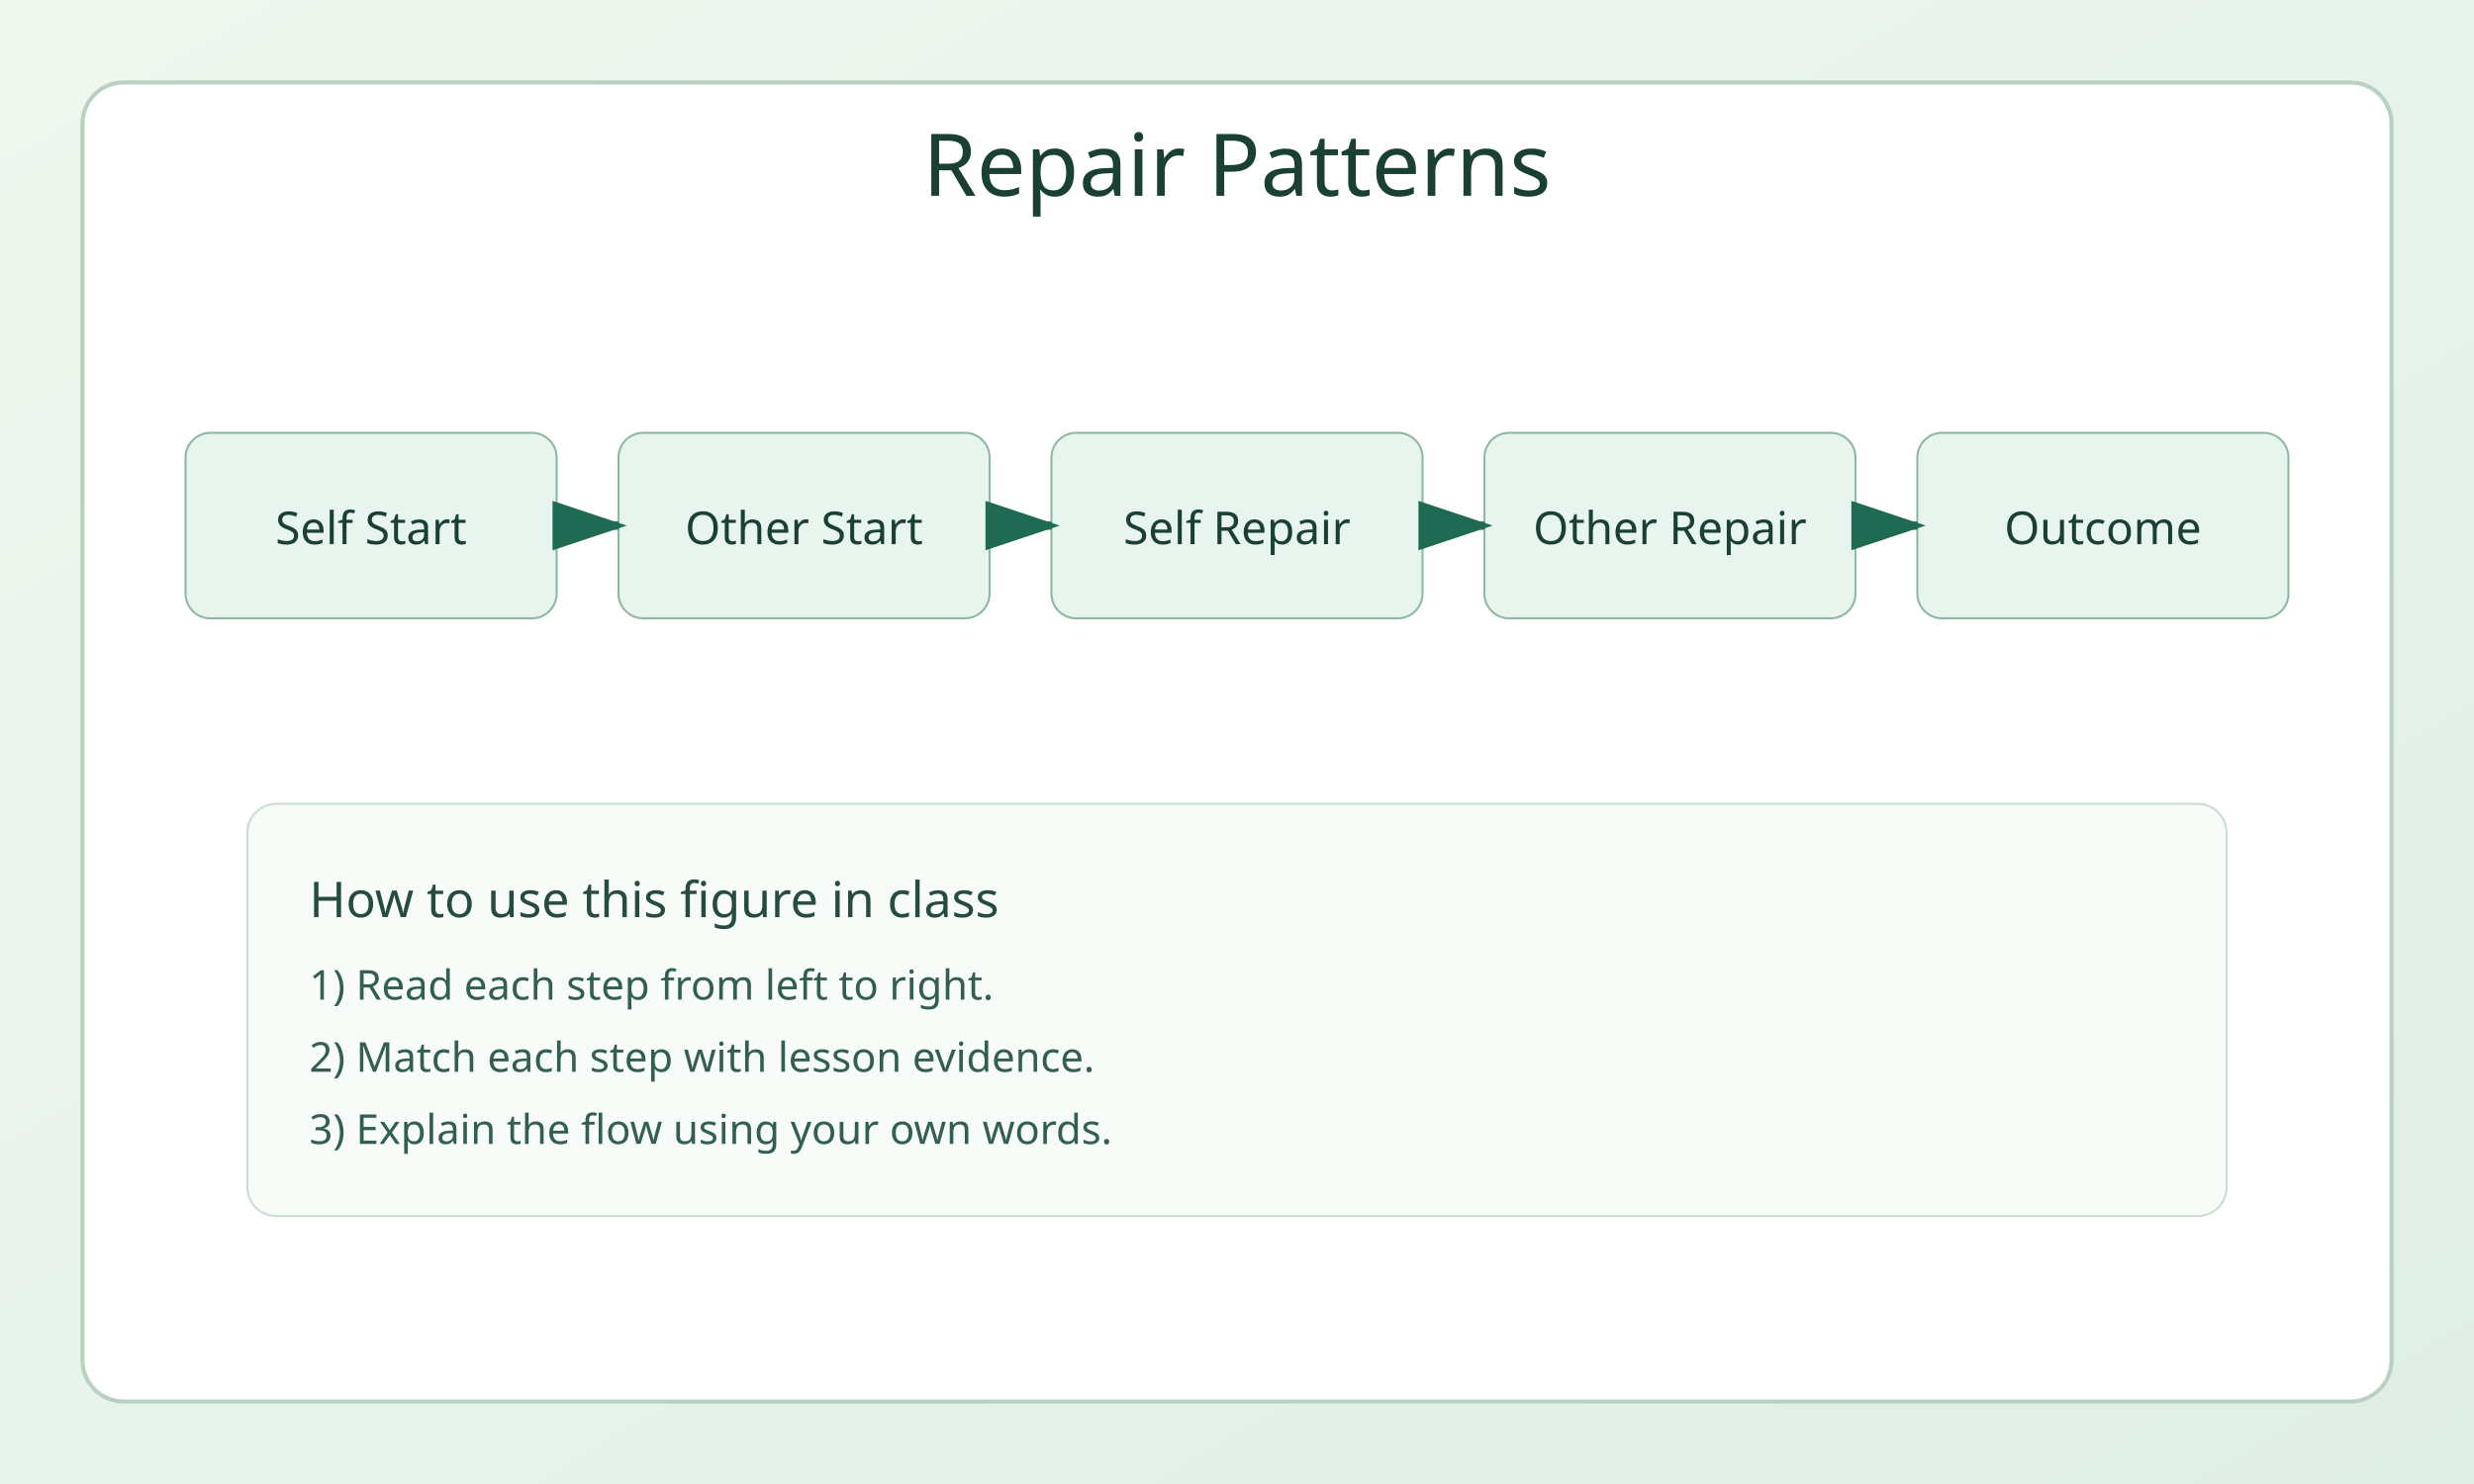
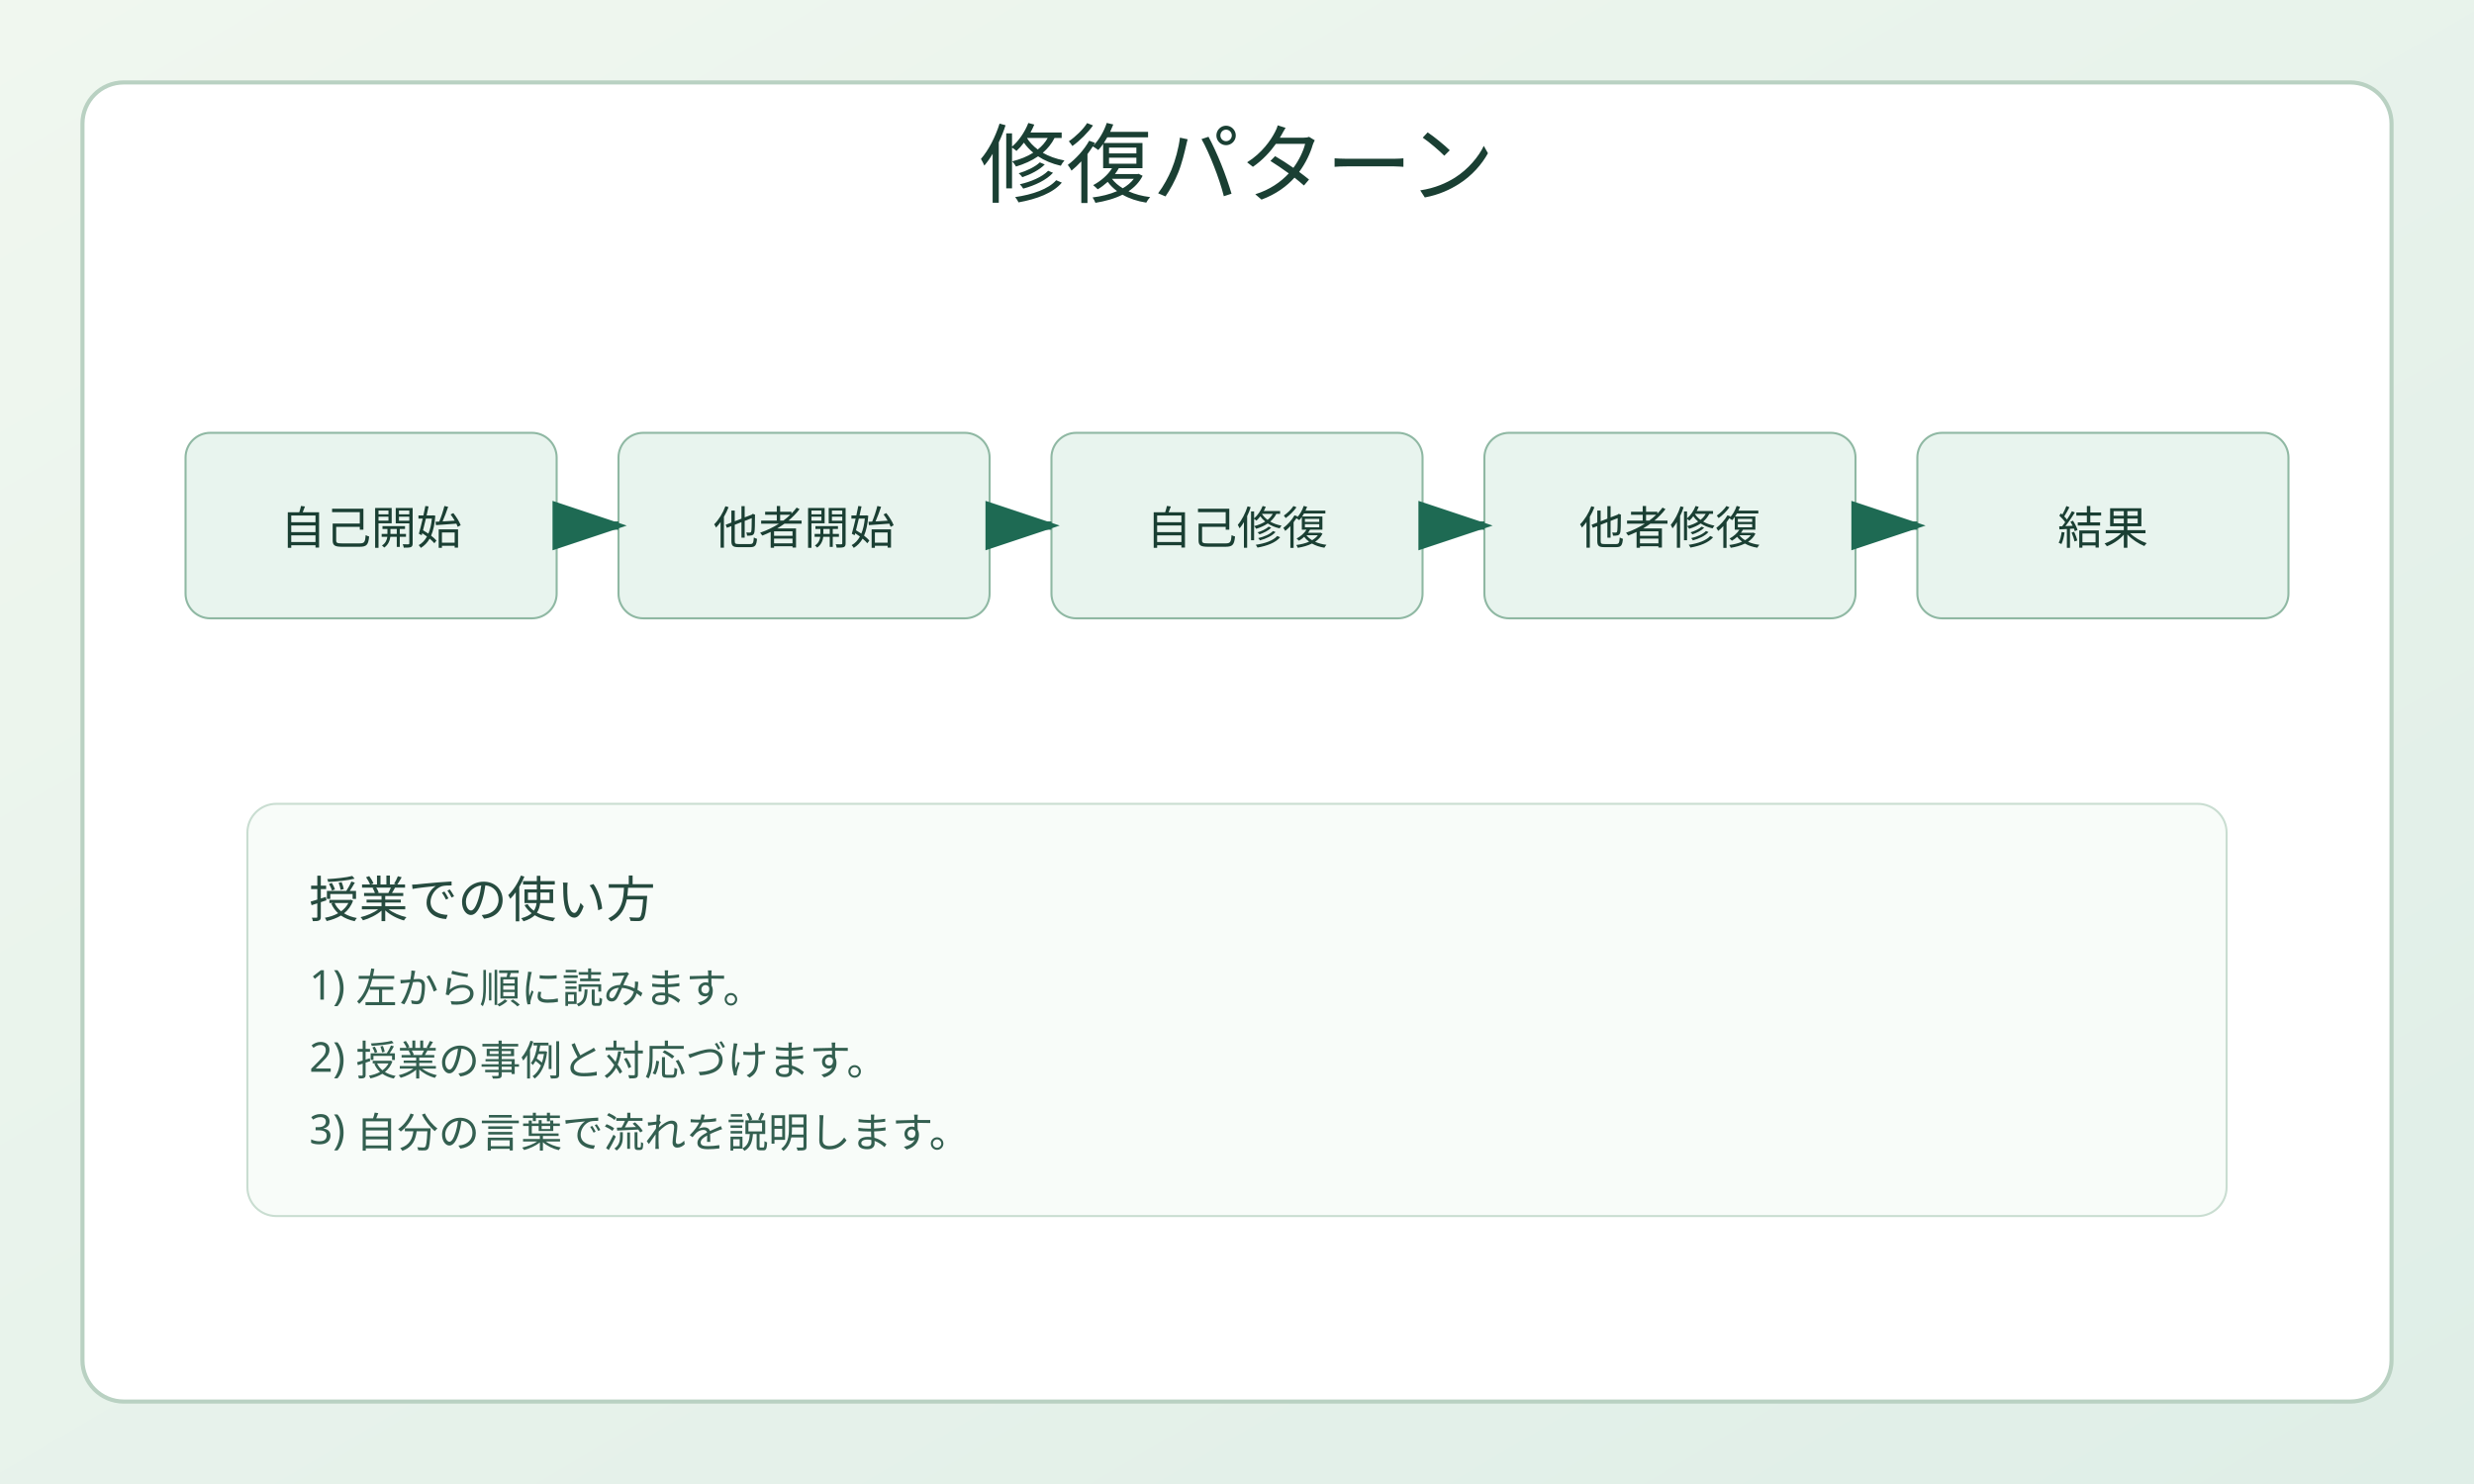
<svg xmlns="http://www.w3.org/2000/svg" width="1200" height="720" viewBox="0 0 1200 720" role="img" aria-labelledby="t d">
  <defs>
    <linearGradient id="g" x1="0" y1="0" x2="1" y2="1">
      <stop offset="0%" stop-color="#f0f7ef" />
      <stop offset="100%" stop-color="#dfeee7" />
    </linearGradient>
    <marker id="arrow" markerWidth="10" markerHeight="10" refX="8" refY="3" orient="auto">
      <path d="M0,0 L0,6 L9,3 z" fill="#1e6a53" />
    </marker>
  </defs>
  <rect x="0" y="0" width="1200" height="720" fill="url(#g)" />
  <rect x="40" y="40" width="1120" height="640" rx="20" fill="#ffffff" stroke="#b9d1c2" stroke-width="2" />
-   <text x="600" y="95" text-anchor="middle" font-family="Verdana, sans-serif" font-size="42" fill="#1a3f33">Repair Patterns</text>
+   <text x="600" y="95" text-anchor="middle" font-family="Verdana, sans-serif" font-size="42" fill="#1a3f33">修復パターン</text>
  <rect x="90" y="210" width="180" height="90" rx="12" fill="#e8f4ee" stroke="#8fb8a3" />
-   <text x="180" y="264" text-anchor="middle" font-family="Verdana, sans-serif" font-size="22" fill="#1a3f33">Self Start</text>
+   <text x="180" y="264" text-anchor="middle" font-family="Verdana, sans-serif" font-size="22" fill="#1a3f33">自己開始</text>
  <rect x="300" y="210" width="180" height="90" rx="12" fill="#e8f4ee" stroke="#8fb8a3" />
-   <text x="390" y="264" text-anchor="middle" font-family="Verdana, sans-serif" font-size="22" fill="#1a3f33">Other Start</text>
+   <text x="390" y="264" text-anchor="middle" font-family="Verdana, sans-serif" font-size="22" fill="#1a3f33">他者開始</text>
  <rect x="510" y="210" width="180" height="90" rx="12" fill="#e8f4ee" stroke="#8fb8a3" />
-   <text x="600" y="264" text-anchor="middle" font-family="Verdana, sans-serif" font-size="22" fill="#1a3f33">Self Repair</text>
+   <text x="600" y="264" text-anchor="middle" font-family="Verdana, sans-serif" font-size="22" fill="#1a3f33">自己修復</text>
  <rect x="720" y="210" width="180" height="90" rx="12" fill="#e8f4ee" stroke="#8fb8a3" />
-   <text x="810" y="264" text-anchor="middle" font-family="Verdana, sans-serif" font-size="22" fill="#1a3f33">Other Repair</text>
+   <text x="810" y="264" text-anchor="middle" font-family="Verdana, sans-serif" font-size="22" fill="#1a3f33">他者修復</text>
  <rect x="930" y="210" width="180" height="90" rx="12" fill="#e8f4ee" stroke="#8fb8a3" />
-   <text x="1020" y="264" text-anchor="middle" font-family="Verdana, sans-serif" font-size="22" fill="#1a3f33">Outcome</text>
+   <text x="1020" y="264" text-anchor="middle" font-family="Verdana, sans-serif" font-size="22" fill="#1a3f33">結果</text>
  <line x1="270" y1="255" x2="300" y2="255" stroke="#1e6a53" stroke-width="4" marker-end="url(#arrow)" />
  <line x1="480" y1="255" x2="510" y2="255" stroke="#1e6a53" stroke-width="4" marker-end="url(#arrow)" />
  <line x1="690" y1="255" x2="720" y2="255" stroke="#1e6a53" stroke-width="4" marker-end="url(#arrow)" />
  <line x1="900" y1="255" x2="930" y2="255" stroke="#1e6a53" stroke-width="4" marker-end="url(#arrow)" />
  <rect x="120" y="390" width="960" height="200" rx="14" fill="#f8fcf9" stroke="#c9ddd1" />
-   <text x="150" y="445" font-family="Verdana, sans-serif" font-size="24" fill="#264b3f">How to use this figure in class</text>
-   <text x="150" y="485" font-family="Verdana, sans-serif" font-size="20" fill="#335f50">1) Read each step from left to right.</text>
-   <text x="150" y="520" font-family="Verdana, sans-serif" font-size="20" fill="#335f50">2) Match each step with lesson evidence.</text>
-   <text x="150" y="555" font-family="Verdana, sans-serif" font-size="20" fill="#335f50">3) Explain the flow using your own words.</text>
+   <text x="150" y="445" font-family="Verdana, sans-serif" font-size="24" fill="#264b3f">授業での使い方</text>
+   <text x="150" y="485" font-family="Verdana, sans-serif" font-size="20" fill="#335f50">1) 左から順に読みます。</text>
+   <text x="150" y="520" font-family="Verdana, sans-serif" font-size="20" fill="#335f50">2) 授業の事例と対応づけます。</text>
+   <text x="150" y="555" font-family="Verdana, sans-serif" font-size="20" fill="#335f50">3) 自分の言葉で流れを説明します。</text>
</svg>
